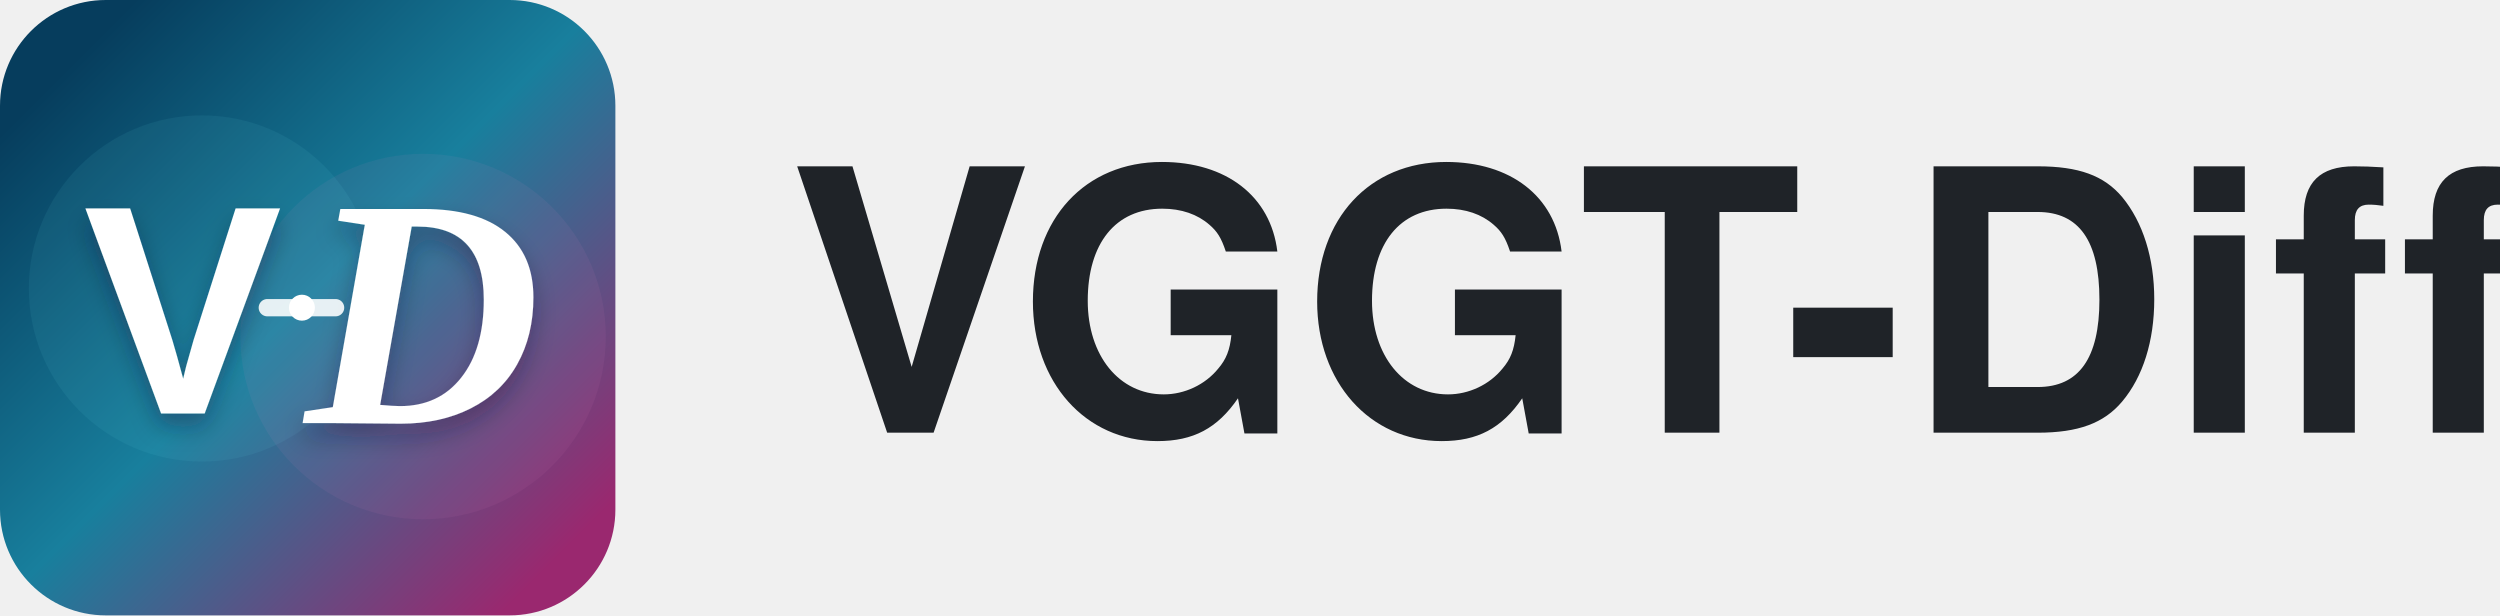
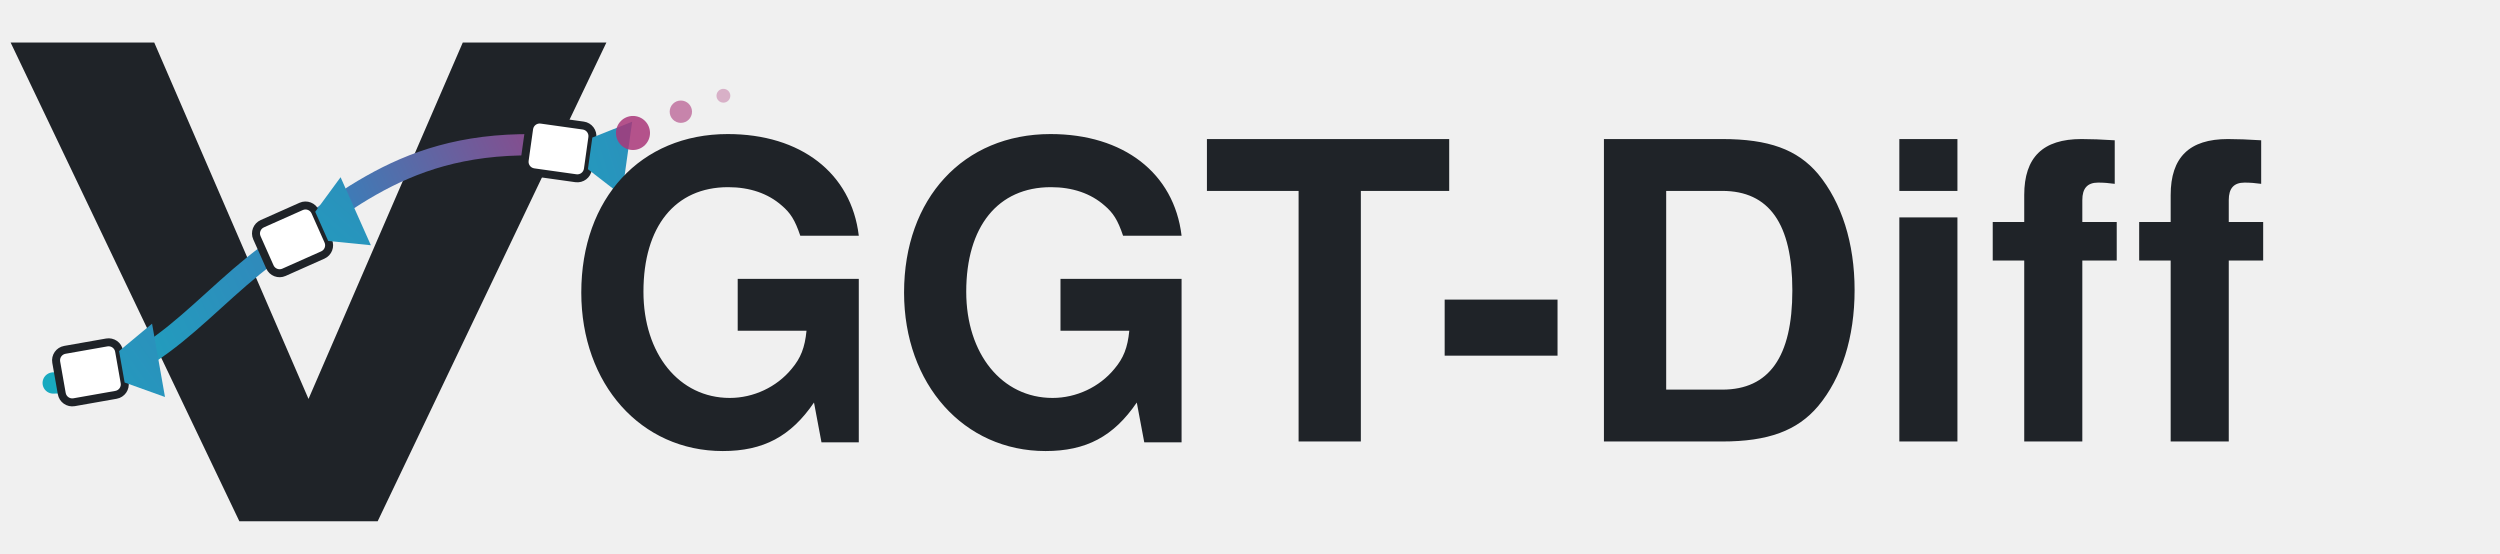
- <svg xmlns="http://www.w3.org/2000/svg" viewBox="0 0 260 64" role="img" aria-labelledby="title desc">
+ <svg xmlns="http://www.w3.org/2000/svg" viewBox="0 0 470 104" role="img" aria-labelledby="title desc">
  <defs>
-     <linearGradient id="bg" x1="7" y1="7" x2="58" y2="58" gradientUnits="userSpaceOnUse">
-       <stop offset="0" stop-color="#063d5d" />
-       <stop offset=".48" stop-color="#187f9d" />
-       <stop offset="1" stop-color="#9a286f" />
+     <linearGradient id="trajectory" x1="10" y1="72" x2="118" y2="22" gradientUnits="userSpaceOnUse">
+       <stop offset="0" stop-color="#18a9bf" />
+       <stop offset=".52" stop-color="#387fba" />
+       <stop offset="1" stop-color="#a93679" />
    </linearGradient>
-     <filter id="soft-shadow" x="-30%" y="-30%" width="160%" height="160%">
-       <feDropShadow dx="0" dy="1.4" stdDeviation="1.2" flood-color="#241129" flood-opacity=".32" />
-     </filter>
    <style>
-       .wordmark { fill: #1f2328; }
-       @media (prefers-color-scheme: dark) { .wordmark { fill: #f0f6fc; } }
+       .ink { fill: #1f2328; }
+       .camera-body { fill: #ffffff; stroke: #1f2328; }
+       @media (prefers-color-scheme: dark) {
+         .ink { fill: #f0f6fc; }
+         .camera-body { fill: #0d1117; stroke: #f0f6fc; }
+       }
    </style>
  </defs>
-   <rect width="64" height="64" rx="11" fill="url(#bg)" />
-   <circle cx="21" cy="30" r="18" fill="#65d6e6" opacity=".08" />
-   <circle cx="44" cy="35" r="19" fill="#ef89c8" opacity=".07" />
-   <g fill="#fff" filter="url(#soft-shadow)">
-     <text x="19" y="43" text-anchor="middle" font-family="Arial, Helvetica, sans-serif" font-size="31" font-weight="800">V</text>
-     <text x="44" y="44" text-anchor="middle" font-family="Georgia, 'Times New Roman', serif" font-size="34" font-style="italic" font-weight="700">D</text>
+   <path class="ink" d="M2 8h27l29 67L87 8h27L71 98H45Z" />
+   <path d="M10 72C29 72 38 56 53 46S80 24 111 28" fill="none" stroke="url(#trajectory)" stroke-width="4" stroke-linecap="round" />
+   <g transform="translate(17 70) rotate(-10)">
+     <rect class="camera-body" x="-6" y="-5" width="12" height="10" rx="2" stroke-width="1.5" />
+     <path d="M6-3 13-7V7L6 3Z" fill="url(#trajectory)" />
  </g>
-   <path d="M27.8 32h7.1" fill="none" stroke="#fff" stroke-width="1.8" stroke-linecap="round" opacity=".88" />
-   <circle cx="31.4" cy="32" r="1.35" fill="#fff" />
-   <text class="wordmark" x="82" y="45" font-family="-apple-system, BlinkMacSystemFont, 'Segoe UI', Helvetica, Arial, sans-serif" font-size="38" font-weight="700">VGGT-Diff</text>
+   <g transform="translate(55 45) rotate(-24)">
+     <rect class="camera-body" x="-6" y="-5" width="12" height="10" rx="2" stroke-width="1.5" />
+     <path d="M6-3 13-7V7L6 3Z" fill="url(#trajectory)" />
+   </g>
+   <g transform="translate(105 28) rotate(8)">
+     <rect class="camera-body" x="-6" y="-5" width="12" height="10" rx="2" stroke-width="1.5" />
+     <path d="M6-3 13-7V7L6 3Z" fill="url(#trajectory)" />
+   </g>
+   <circle cx="119" cy="25" r="3.2" fill="#a93679" opacity=".85" />
+   <circle cx="128" cy="21" r="2.1" fill="#a93679" opacity=".58" />
+   <circle cx="136" cy="18" r="1.3" fill="#a93679" opacity=".34" />
+   <text class="ink" x="106" y="83" font-family="-apple-system, BlinkMacSystemFont, 'Segoe UI', Helvetica, Arial, sans-serif" font-size="78" font-weight="800">GGT-Diff</text>
</svg>
